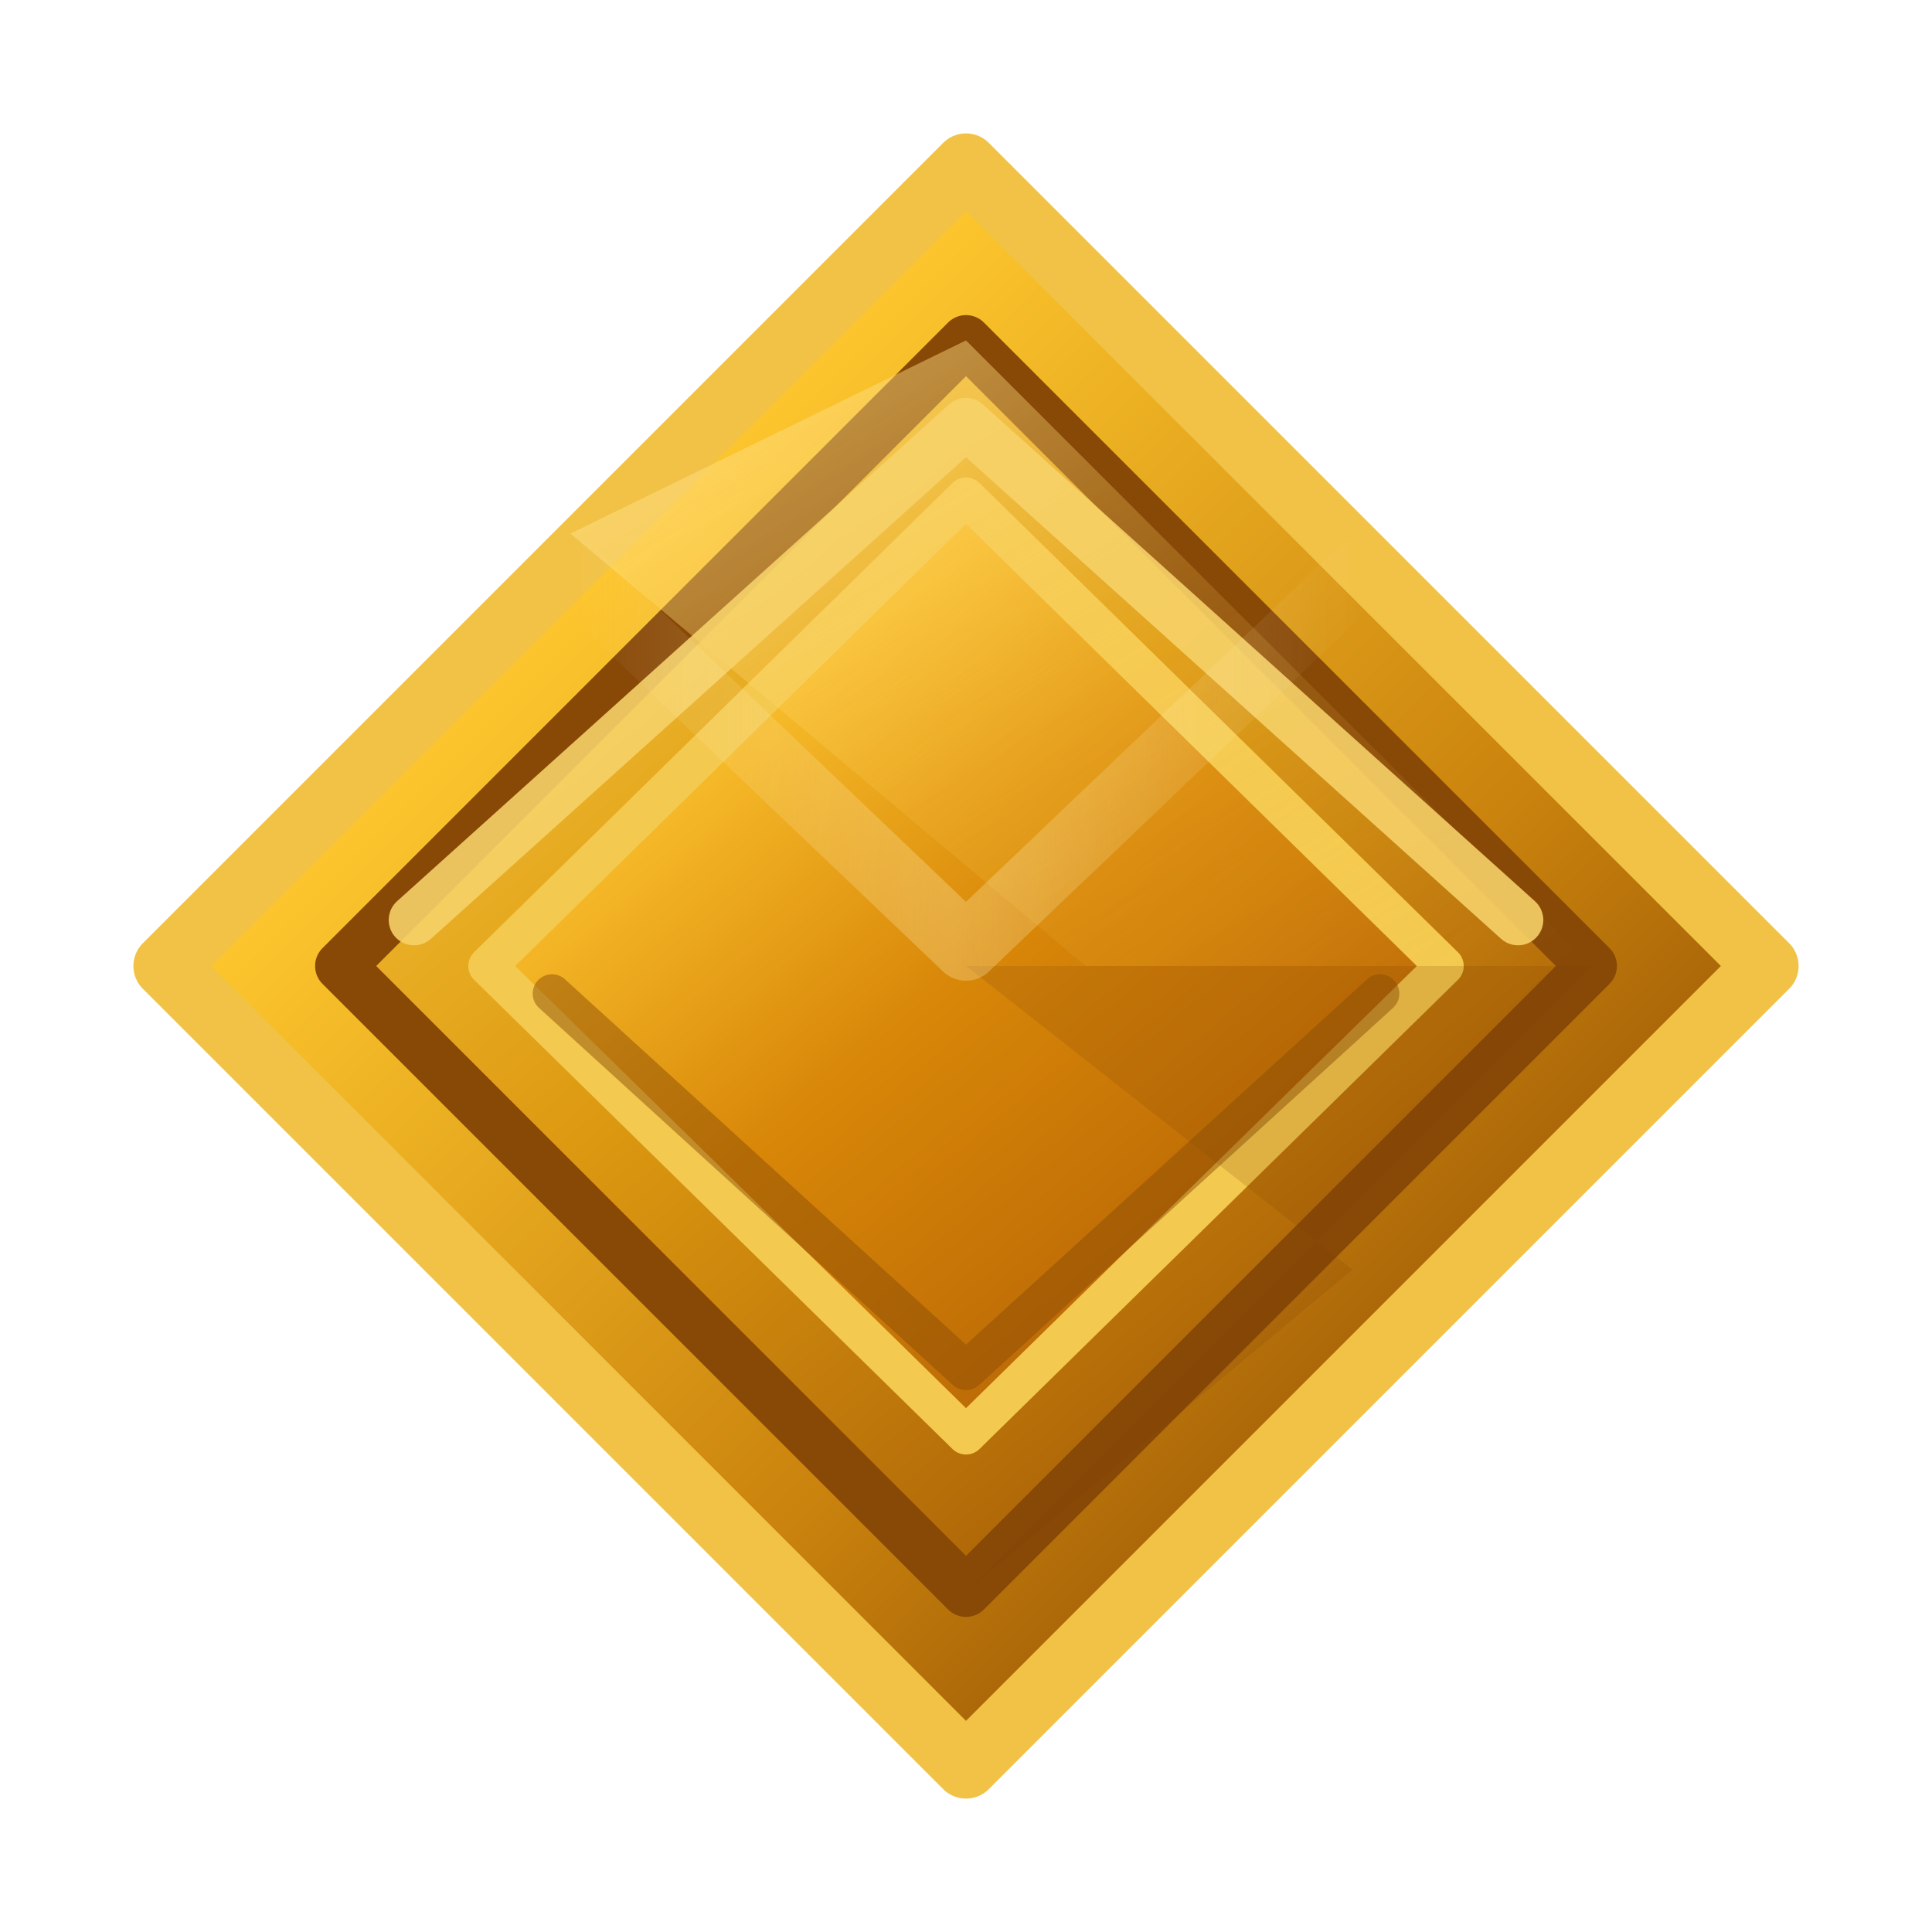
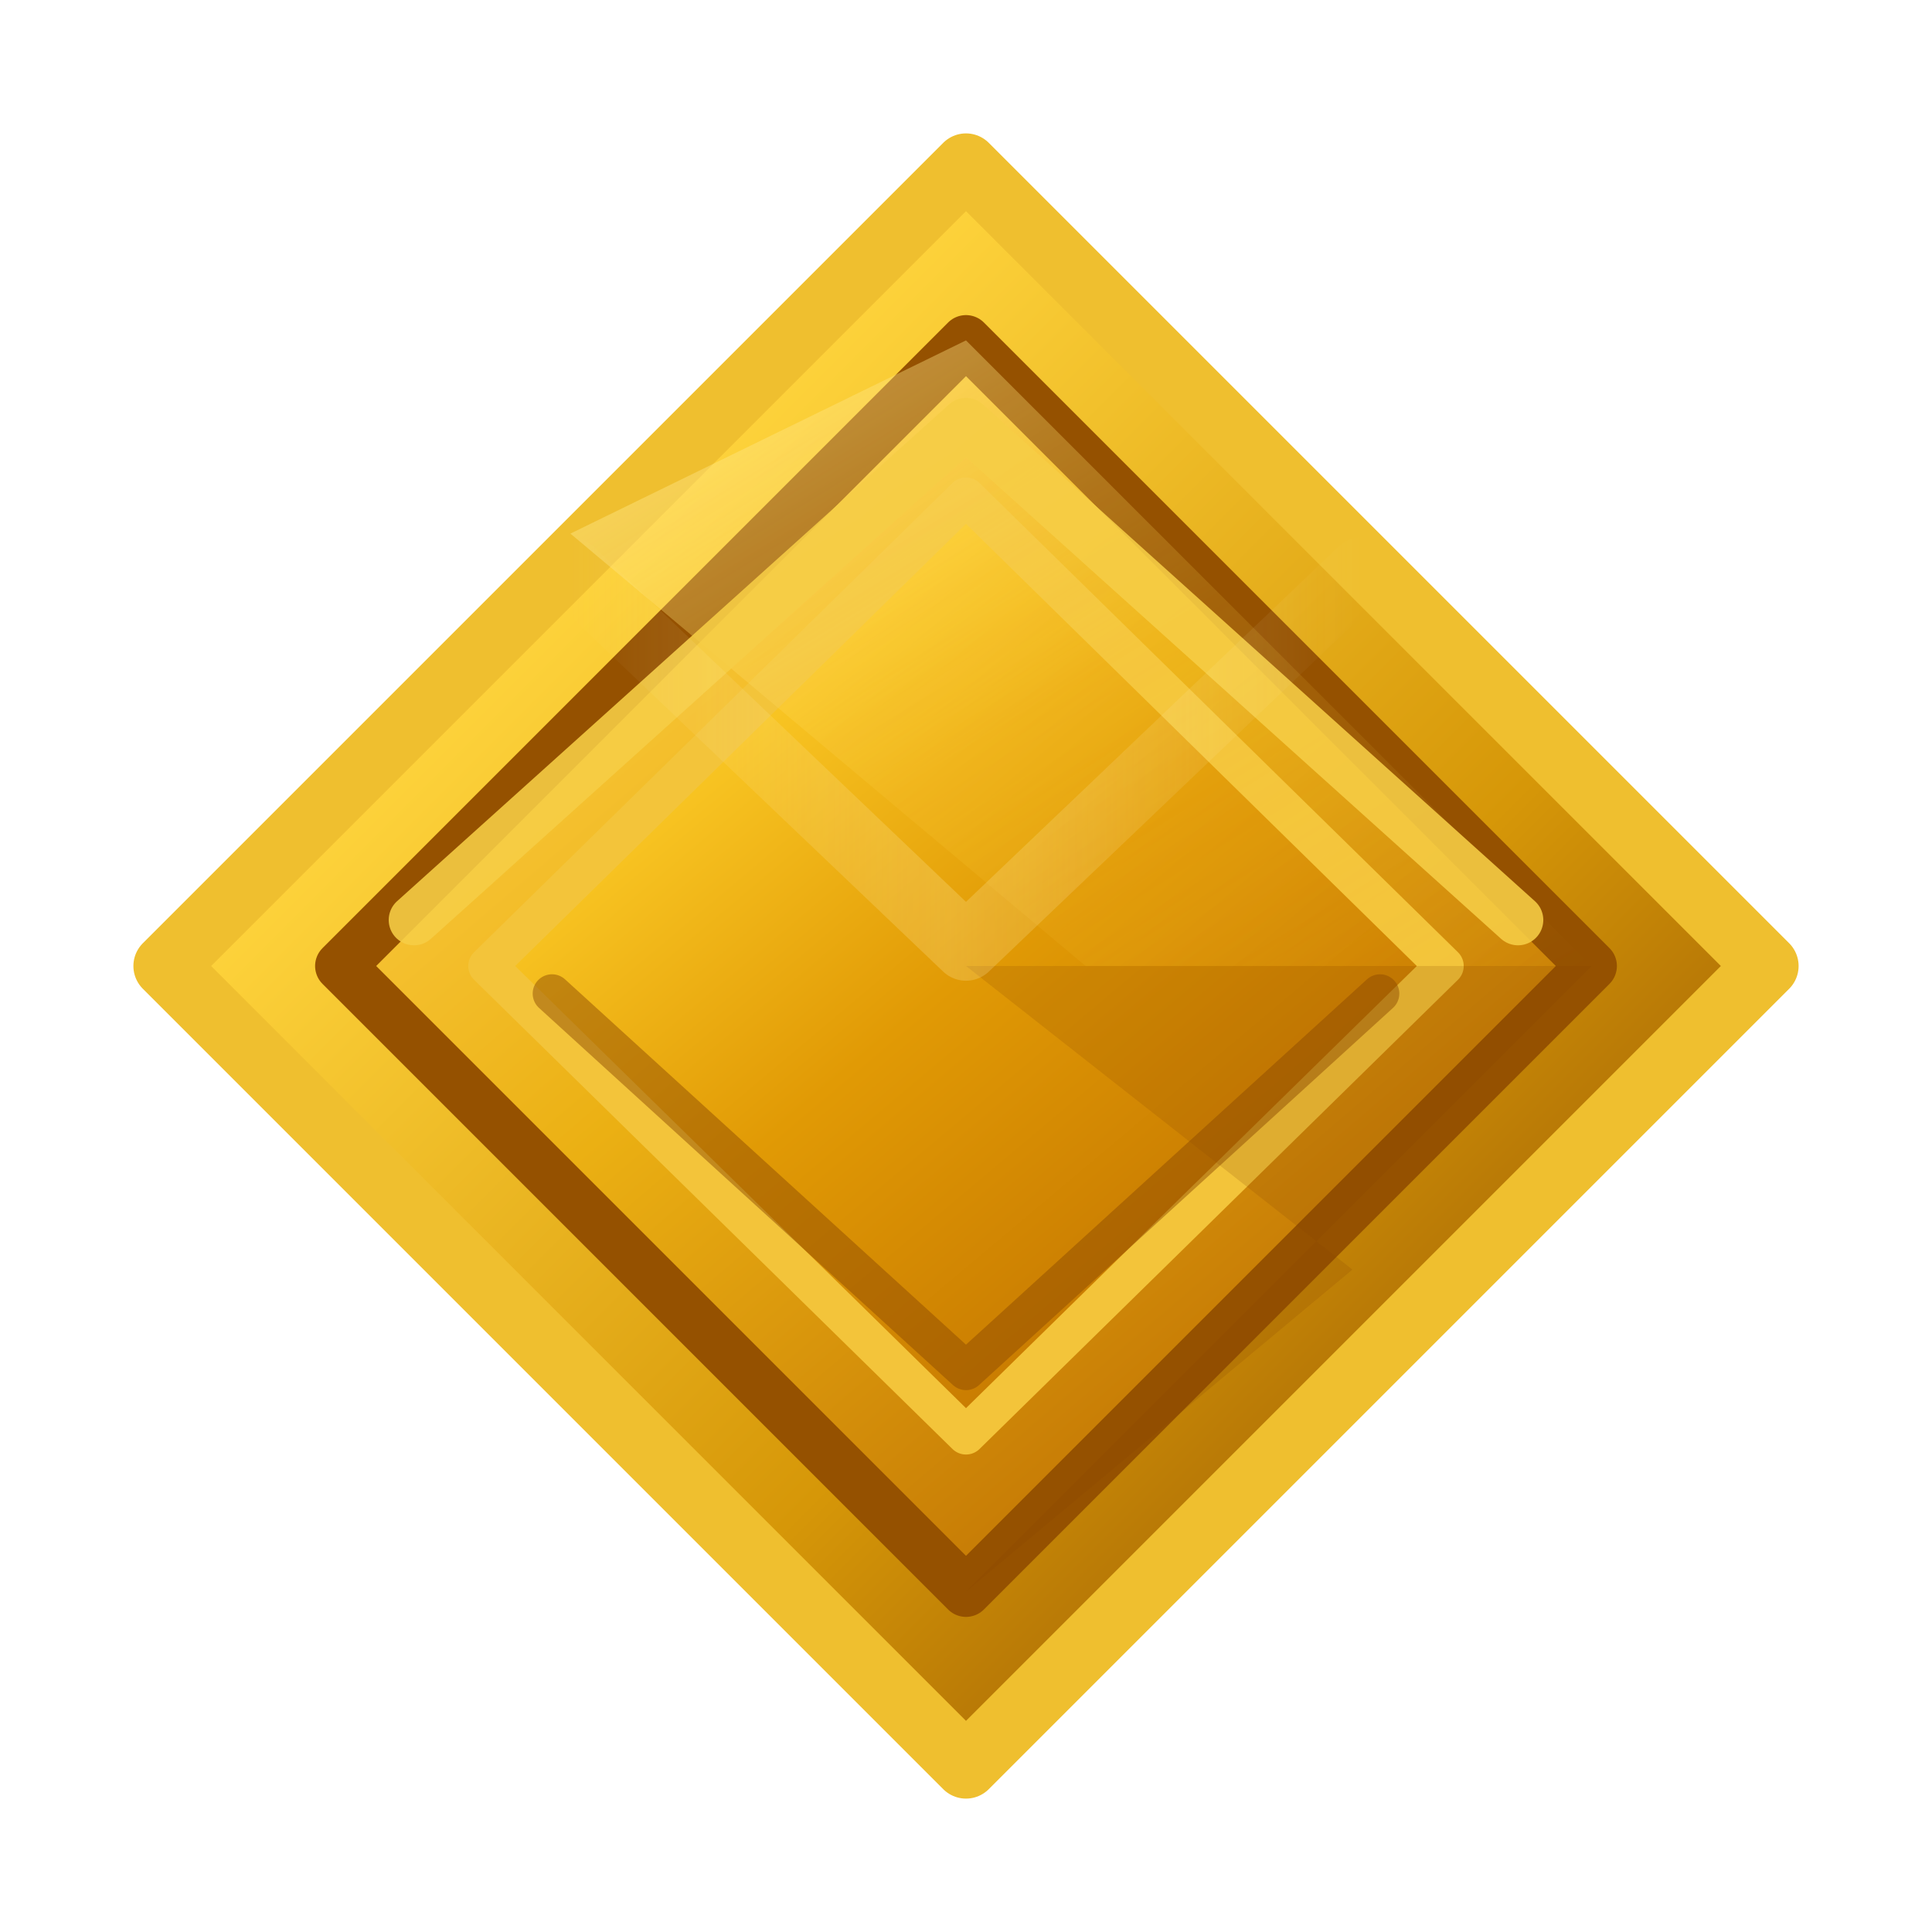
<svg xmlns="http://www.w3.org/2000/svg" width="21" height="21" viewBox="0 0 21 21">
  <defs>
    <linearGradient id="gold-rim" x1="0%" y1="0%" x2="100%" y2="100%">
-       <stop offset="0%" stop-color="#ffe17a" />
-       <stop offset="24%" stop-color="#ffc92f" />
-       <stop offset="62%" stop-color="#ca830d" />
-       <stop offset="100%" stop-color="#6c2f00" />
+       <stop offset="0%" stop-color="#ffeb87" />
+       <stop offset="24%" stop-color="#ffd53d" />
+       <stop offset="62%" stop-color="#d69708" />
+       <stop offset="100%" stop-color="#7a3a00" />
    </linearGradient>
    <linearGradient id="gold-face" x1="14%" y1="10%" x2="84%" y2="92%">
-       <stop offset="0%" stop-color="#f5c53a" />
-       <stop offset="42%" stop-color="#dc9810" />
-       <stop offset="100%" stop-color="#9f5505" />
+       <stop offset="0%" stop-color="#ffd24d" />
+       <stop offset="42%" stop-color="#ebb013" />
+       <stop offset="100%" stop-color="#b96800" />
    </linearGradient>
    <linearGradient id="gold-core" x1="20%" y1="18%" x2="80%" y2="88%">
-       <stop offset="0%" stop-color="#ffc933" />
-       <stop offset="48%" stop-color="#d88708" />
-       <stop offset="100%" stop-color="#b56305" />
+       <stop offset="0%" stop-color="#ffd12b" />
+       <stop offset="48%" stop-color="#e19a05" />
+       <stop offset="100%" stop-color="#c27300" />
    </linearGradient>
    <linearGradient id="gold-sheen" x1="0%" y1="0%" x2="100%" y2="100%">
-       <stop offset="0%" stop-color="#ffe699" stop-opacity="0.68" />
-       <stop offset="52%" stop-color="#ffd45f" stop-opacity="0.18" />
-       <stop offset="100%" stop-color="#ffd45f" stop-opacity="0" />
+       <stop offset="0%" stop-color="#fff0a7" stop-opacity="0.58" />
+       <stop offset="52%" stop-color="#ffd64d" stop-opacity="0.16" />
+       <stop offset="100%" stop-color="#ffd64d" stop-opacity="0" />
    </linearGradient>
    <linearGradient id="gold-reflect" x1="0%" y1="0%" x2="100%" y2="0%">
      <stop offset="0%" stop-color="#fff8d7" stop-opacity="0" />
-       <stop offset="48%" stop-color="#fff0b4" stop-opacity="0.34" />
+       <stop offset="48%" stop-color="#ffeaa0" stop-opacity="0.28" />
      <stop offset="100%" stop-color="#fff8d7" stop-opacity="0" />
    </linearGradient>
  </defs>
-   <polygon points="10.5,1.8 19.2,10.5 10.5,19.2 1.8,10.5" fill="url(#gold-rim)" stroke="#f2c246" stroke-width="0.7" stroke-linejoin="round" />
-   <polygon points="10.5,3.7 17.3,10.5 10.5,17.3 3.7,10.5" fill="url(#gold-face)" stroke="#884806" stroke-width="0.55" stroke-linejoin="round" />
-   <polygon points="10.5,5.4 15.7,10.5 10.5,15.6 5.3,10.5" fill="url(#gold-core)" stroke="#f4c94f" stroke-width="0.42" stroke-linejoin="round" />
+   <polygon points="10.5,1.8 19.2,10.5 10.5,19.2 1.8,10.5" fill="url(#gold-rim)" stroke="#efbf2f" stroke-width="0.7" stroke-linejoin="round" />
+   <polygon points="10.5,3.7 17.3,10.5 10.5,17.3 3.7,10.5" fill="url(#gold-face)" stroke="#955100" stroke-width="0.55" stroke-linejoin="round" />
+   <polygon points="10.5,5.4 15.7,10.5 10.5,15.6 5.3,10.5" fill="url(#gold-core)" stroke="#f3c43a" stroke-width="0.42" stroke-linejoin="round" />
  <polygon points="10.5,3.7 17.3,10.5 11.8,10.5 6.2,5.8" fill="url(#gold-sheen)" opacity="0.92" />
-   <polygon points="10.5,10.5 17.3,10.5 10.5,17.3 14.7,13.8" fill="#7e4104" opacity="0.18" />
-   <polyline points="4.5,10.0 10.5,4.6 16.5,10.0" fill="none" stroke="#f7d369" stroke-width="0.55" stroke-linecap="round" stroke-linejoin="round" opacity="0.88" />
+   <polygon points="10.5,10.5 17.3,10.5 10.5,17.3 14.7,13.8" fill="#854100" opacity="0.18" />
+   <polyline points="4.5,10.0 10.5,4.6 16.5,10.0" fill="none" stroke="#f6cd45" stroke-width="0.55" stroke-linecap="round" stroke-linejoin="round" opacity="0.88" />
  <polyline points="6.2,6.2 10.5,10.3 14.8,6.2" fill="none" stroke="url(#gold-reflect)" stroke-width="0.72" stroke-linecap="round" stroke-linejoin="round" opacity="0.9" />
-   <polyline points="6.0,10.8 10.5,14.9 15.0,10.8" fill="none" stroke="#8a4b05" stroke-width="0.42" stroke-linecap="round" stroke-linejoin="round" opacity="0.48" />
+   <polyline points="6.0,10.8 10.5,14.9 15.0,10.8" fill="none" stroke="#8d4900" stroke-width="0.42" stroke-linecap="round" stroke-linejoin="round" opacity="0.48" />
</svg>
